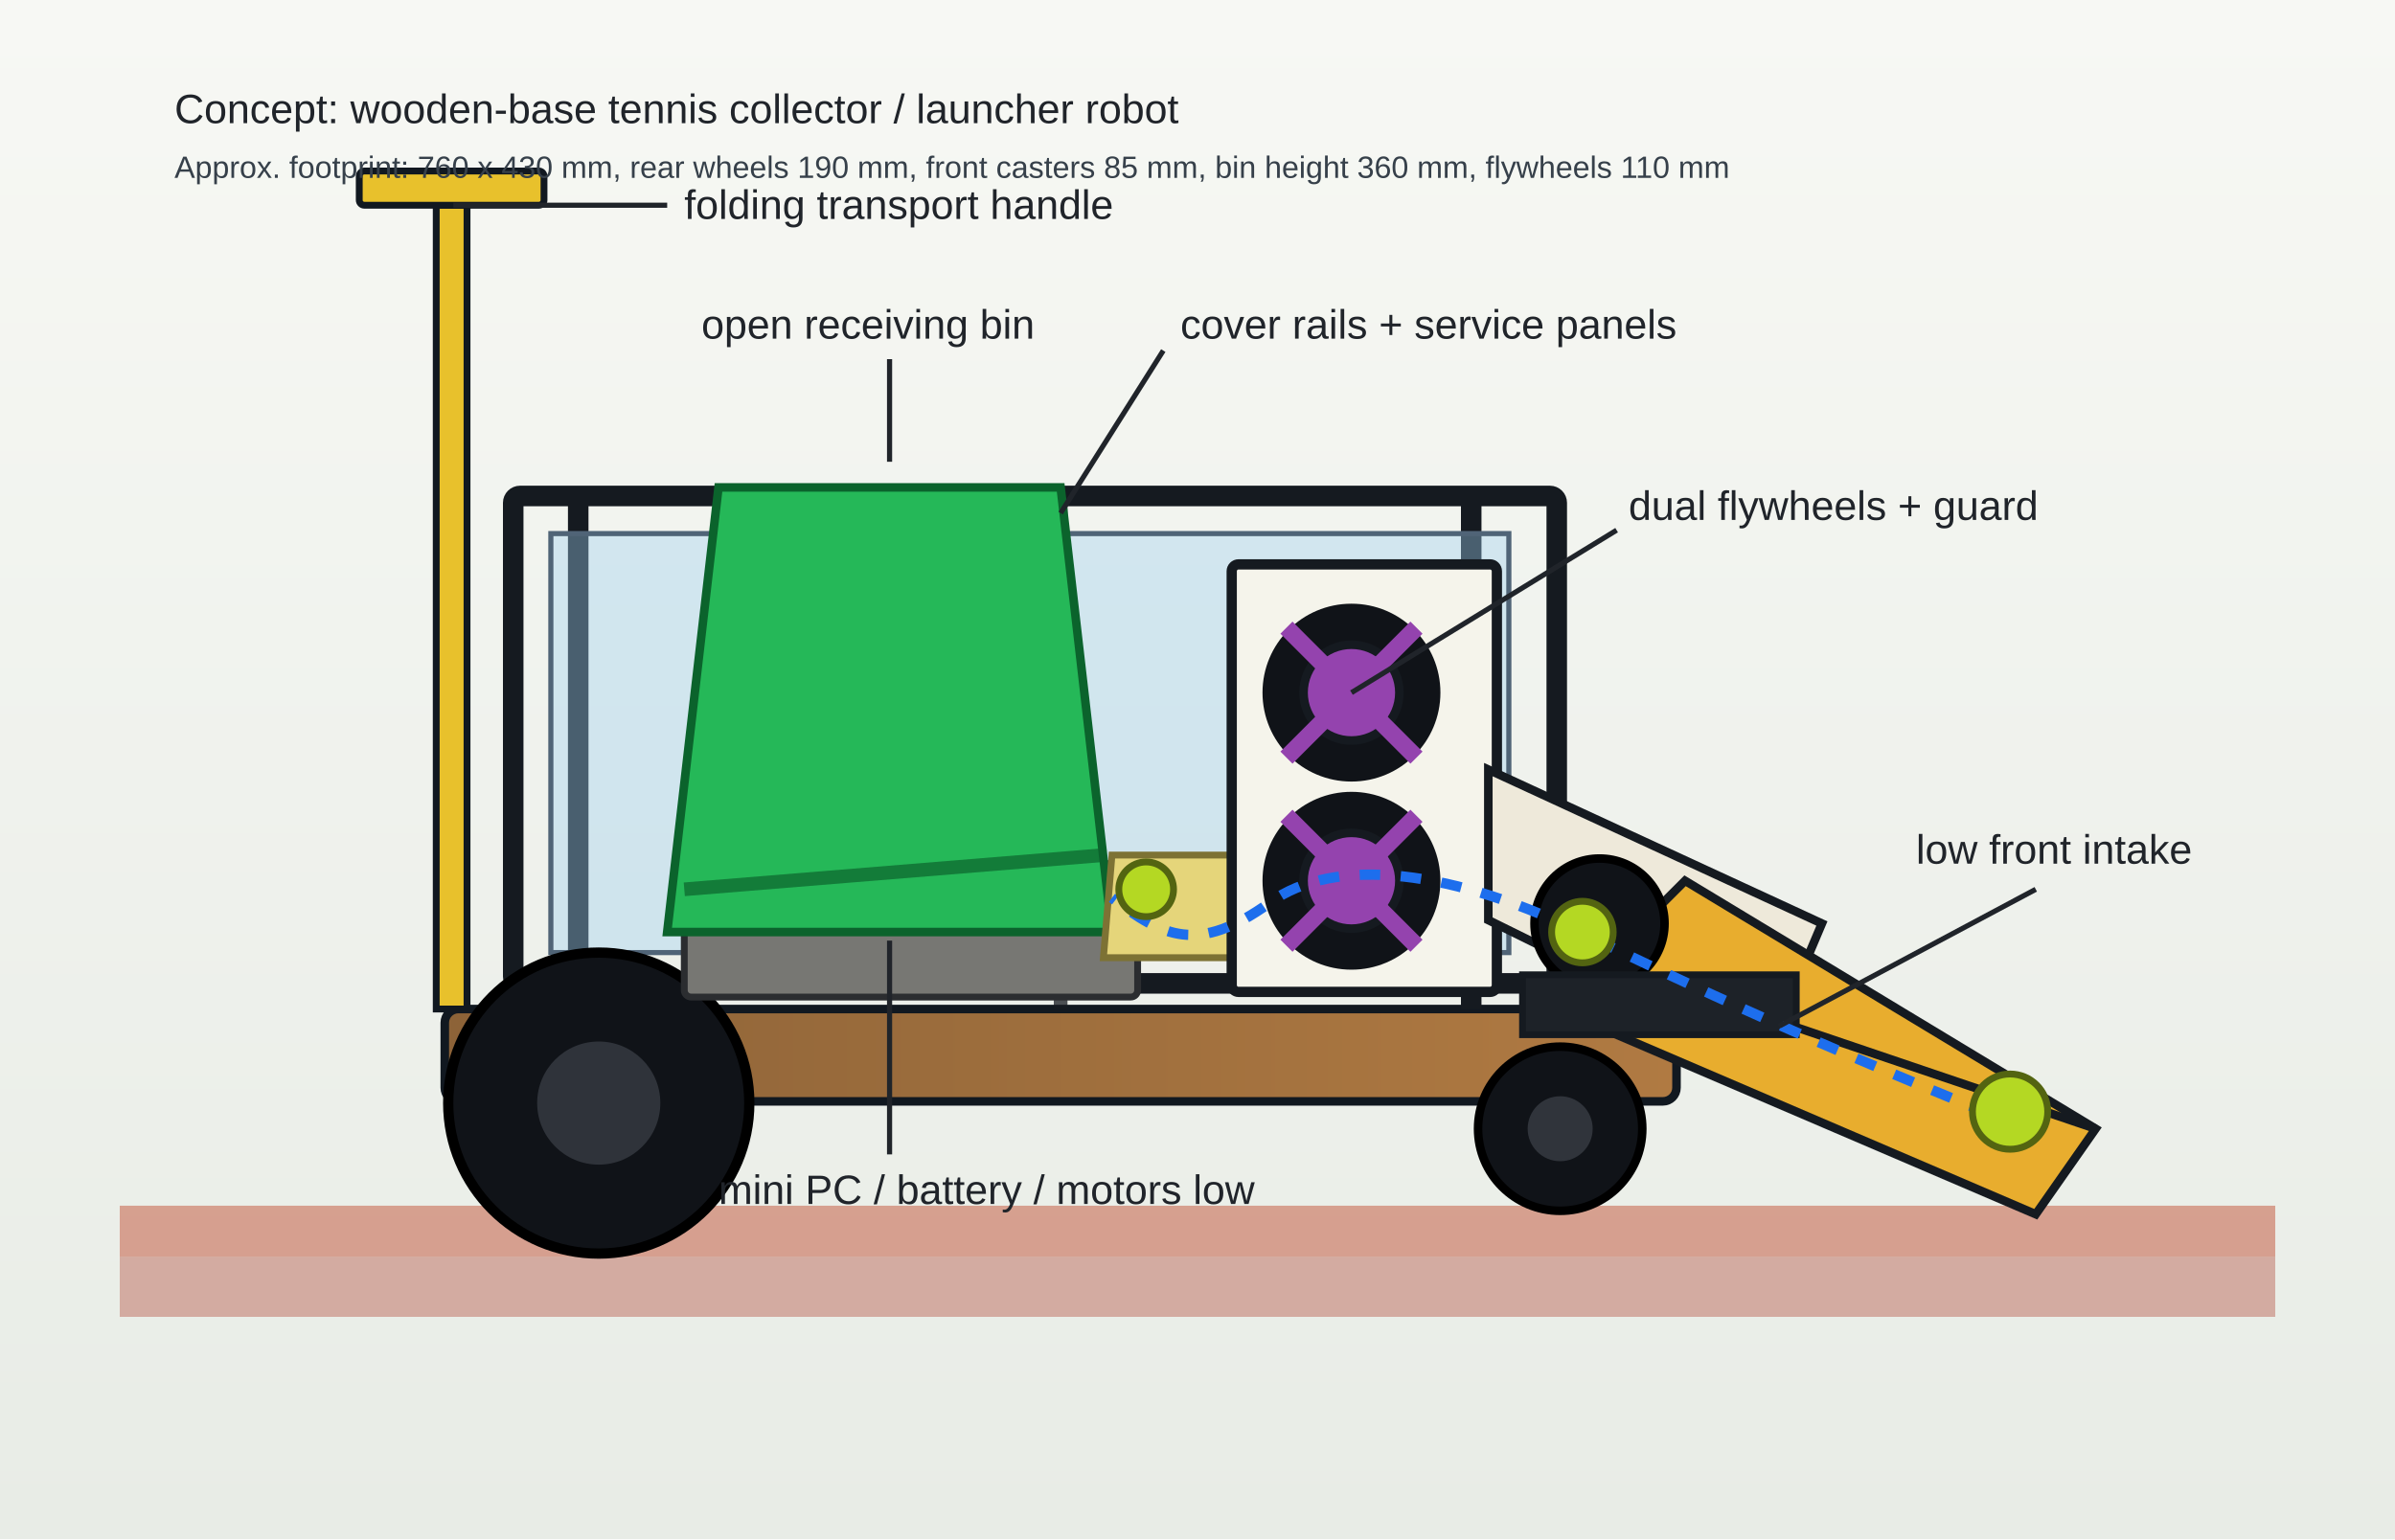
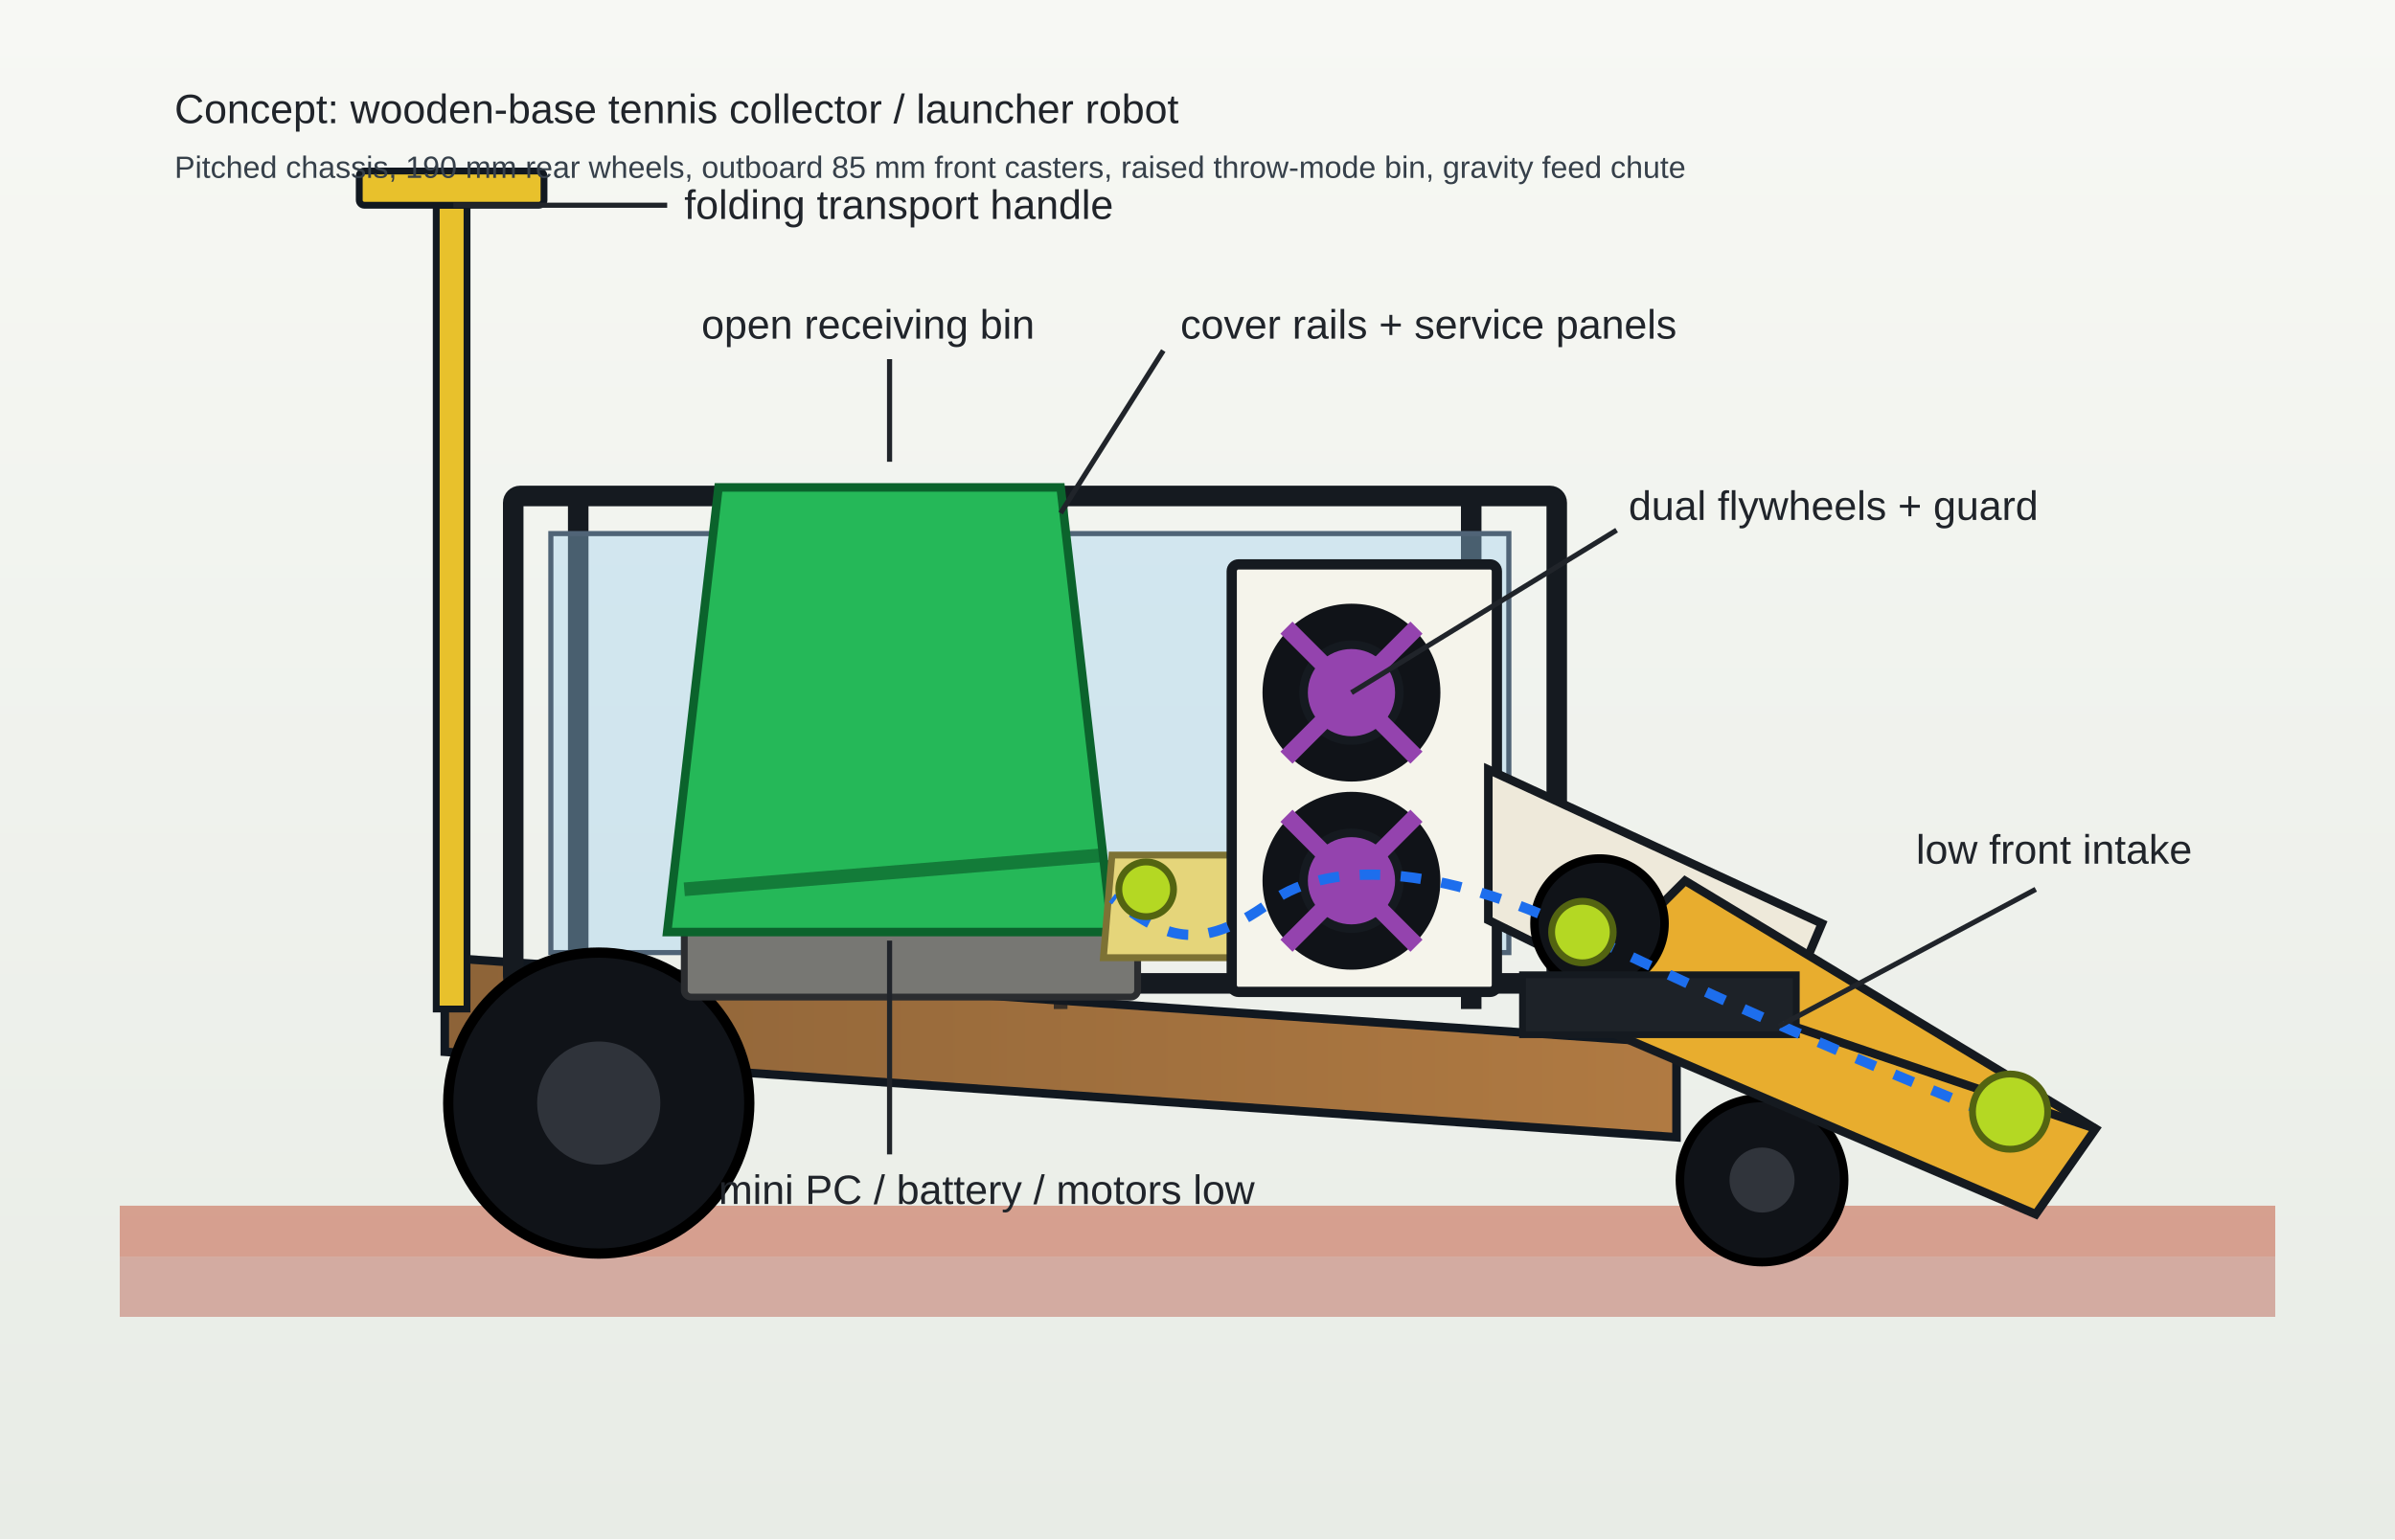
<svg xmlns="http://www.w3.org/2000/svg" width="1400" height="900" viewBox="0 0 1400 900">
  <defs>
    <linearGradient id="bg" x1="0" y1="0" x2="0" y2="1">
      <stop offset="0" stop-color="#f7f8f4" />
      <stop offset="1" stop-color="#e8ece6" />
    </linearGradient>
    <linearGradient id="wood" x1="0" y1="0" x2="1" y2="0">
      <stop offset="0" stop-color="#8d6338" />
      <stop offset="1" stop-color="#b07a42" />
    </linearGradient>
    <style>
      .label { font: 24px Arial, sans-serif; fill: #20242a; }
      .small { font: 18px Arial, sans-serif; fill: #36404a; }
      .callout { stroke: #20242a; stroke-width: 3; fill: none; }
      .outline { stroke: #111820; stroke-width: 5; fill: none; stroke-linejoin: round; }
      .panel { fill: #9fd0f0; fill-opacity: .38; stroke: #506477; stroke-width: 3; }
    </style>
  </defs>
  <rect width="1400" height="900" fill="url(#bg)" />
  <rect x="70" y="705" width="1260" height="30" fill="#c55f46" opacity=".55" />
  <rect x="70" y="735" width="1260" height="35" fill="#b24f3d" opacity=".42" />
-   <rect x="260" y="590" width="720" height="54" rx="8" fill="url(#wood)" stroke="#111820" stroke-width="5" />
+   <path d="M260 560 L980 610 L980 665 L260 615 Z" fill="url(#wood)" stroke="#111820" stroke-width="5" />
  <rect x="300" y="290" width="610" height="285" rx="4" fill="none" stroke="#151a20" stroke-width="12" />
  <line x1="338" y1="590" x2="338" y2="290" stroke="#151a20" stroke-width="12" />
  <line x1="860" y1="590" x2="860" y2="290" stroke="#151a20" stroke-width="12" />
  <line x1="620" y1="590" x2="620" y2="290" stroke="#151a20" stroke-width="8" opacity=".75" />
  <rect x="322" y="312" width="560" height="245" class="panel" />
  <circle cx="350" cy="645" r="88" fill="#101318" stroke="#000" stroke-width="6" />
  <circle cx="350" cy="645" r="36" fill="#2f333a" />
-   <circle cx="912" cy="660" r="48" fill="#101318" stroke="#000" stroke-width="5" />
-   <circle cx="912" cy="660" r="19" fill="#30343b" />
+   <circle cx="1030" cy="690" r="48" fill="#101318" stroke="#000" stroke-width="5" />
+   <circle cx="1030" cy="690" r="19" fill="#30343b" />
  <rect x="400" y="505" width="265" height="78" rx="4" fill="#777773" stroke="#2b2d30" stroke-width="4" />
  <rect x="430" y="440" width="170" height="56" rx="4" fill="#55595d" stroke="#2b2d30" stroke-width="4" />
  <path d="M420 285 L620 285 L650 545 L390 545 Z" fill="#25b858" stroke="#0b632c" stroke-width="5" />
  <path d="M400 520 L645 500" stroke="#0b632c" stroke-width="8" opacity=".7" />
  <path d="M650 500 L742 500 L742 560 L645 560 Z" fill="#e5d57a" stroke="#7d7234" stroke-width="4" />
  <rect x="720" y="330" width="155" height="250" rx="4" fill="#f5f4eb" stroke="#151a20" stroke-width="6" />
  <circle cx="790" cy="405" r="52" fill="#101318" />
  <circle cx="790" cy="405" r="28" fill="#9443ae" stroke="#151a20" stroke-width="5" />
  <line x1="752" y1="367" x2="828" y2="443" stroke="#9443ae" stroke-width="10" />
  <line x1="828" y1="367" x2="752" y2="443" stroke="#9443ae" stroke-width="10" />
  <circle cx="790" cy="515" r="52" fill="#101318" />
  <circle cx="790" cy="515" r="28" fill="#9443ae" stroke="#151a20" stroke-width="5" />
  <line x1="752" y1="477" x2="828" y2="553" stroke="#9443ae" stroke-width="10" />
  <line x1="828" y1="477" x2="752" y2="553" stroke="#9443ae" stroke-width="10" />
  <path d="M870 450 L1065 540 L1032 618 L870 538 Z" fill="#eee9da" stroke="#151a20" stroke-width="5" />
  <path d="M910 590 L1190 710 L1225 660 L985 515 Z" fill="#e8ad2e" stroke="#151a20" stroke-width="5" />
  <path d="M930 560 L1225 660" stroke="#151a20" stroke-width="5" />
  <circle cx="935" cy="540" r="38" fill="#101318" stroke="#000" stroke-width="5" />
  <rect x="890" y="570" width="160" height="35" fill="#1d2228" stroke="#151a20" stroke-width="4" />
  <rect x="255" y="120" width="18" height="470" fill="#e8c12c" stroke="#111820" stroke-width="4" />
  <rect x="210" y="100" width="108" height="20" rx="3" fill="#e8c12c" stroke="#111820" stroke-width="4" />
  <path d="M1185 660 C1060 610 985 575 930 548 C850 508 780 500 742 528 C700 558 680 548 650 525" fill="none" stroke="#1d6eed" stroke-width="6" stroke-dasharray="12 12" />
  <circle cx="1175" cy="650" r="22" fill="#b4d823" stroke="#536411" stroke-width="4" />
  <circle cx="925" cy="545" r="18" fill="#b4d823" stroke="#536411" stroke-width="4" />
  <circle cx="670" cy="520" r="16" fill="#b4d823" stroke="#536411" stroke-width="4" />
  <text x="102" y="72" class="label">Concept: wooden-base tennis collector / launcher robot</text>
-   <text x="102" y="104" class="small">Approx. footprint: 760 x 430 mm, rear wheels 190 mm, front casters 85 mm, bin height 360 mm, flywheels 110 mm</text>
+   <text x="102" y="104" class="small">Pitched chassis, 190 mm rear wheels, outboard 85 mm front casters, raised throw-mode bin, gravity feed chute</text>
  <line x1="520" y1="270" x2="520" y2="210" class="callout" />
  <text x="410" y="198" class="label">open receiving bin</text>
  <line x1="790" y1="405" x2="945" y2="310" class="callout" />
  <text x="952" y="304" class="label">dual flywheels + guard</text>
  <line x1="1040" y1="600" x2="1190" y2="520" class="callout" />
  <text x="1120" y="505" class="label">low front intake</text>
  <line x1="520" y1="550" x2="520" y2="675" class="callout" />
  <text x="420" y="704" class="label">mini PC / battery / motors low</text>
  <line x1="620" y1="300" x2="680" y2="205" class="callout" />
  <text x="690" y="198" class="label">cover rails + service panels</text>
  <line x1="265" y1="120" x2="390" y2="120" class="callout" />
  <text x="400" y="128" class="label">folding transport handle</text>
</svg>
